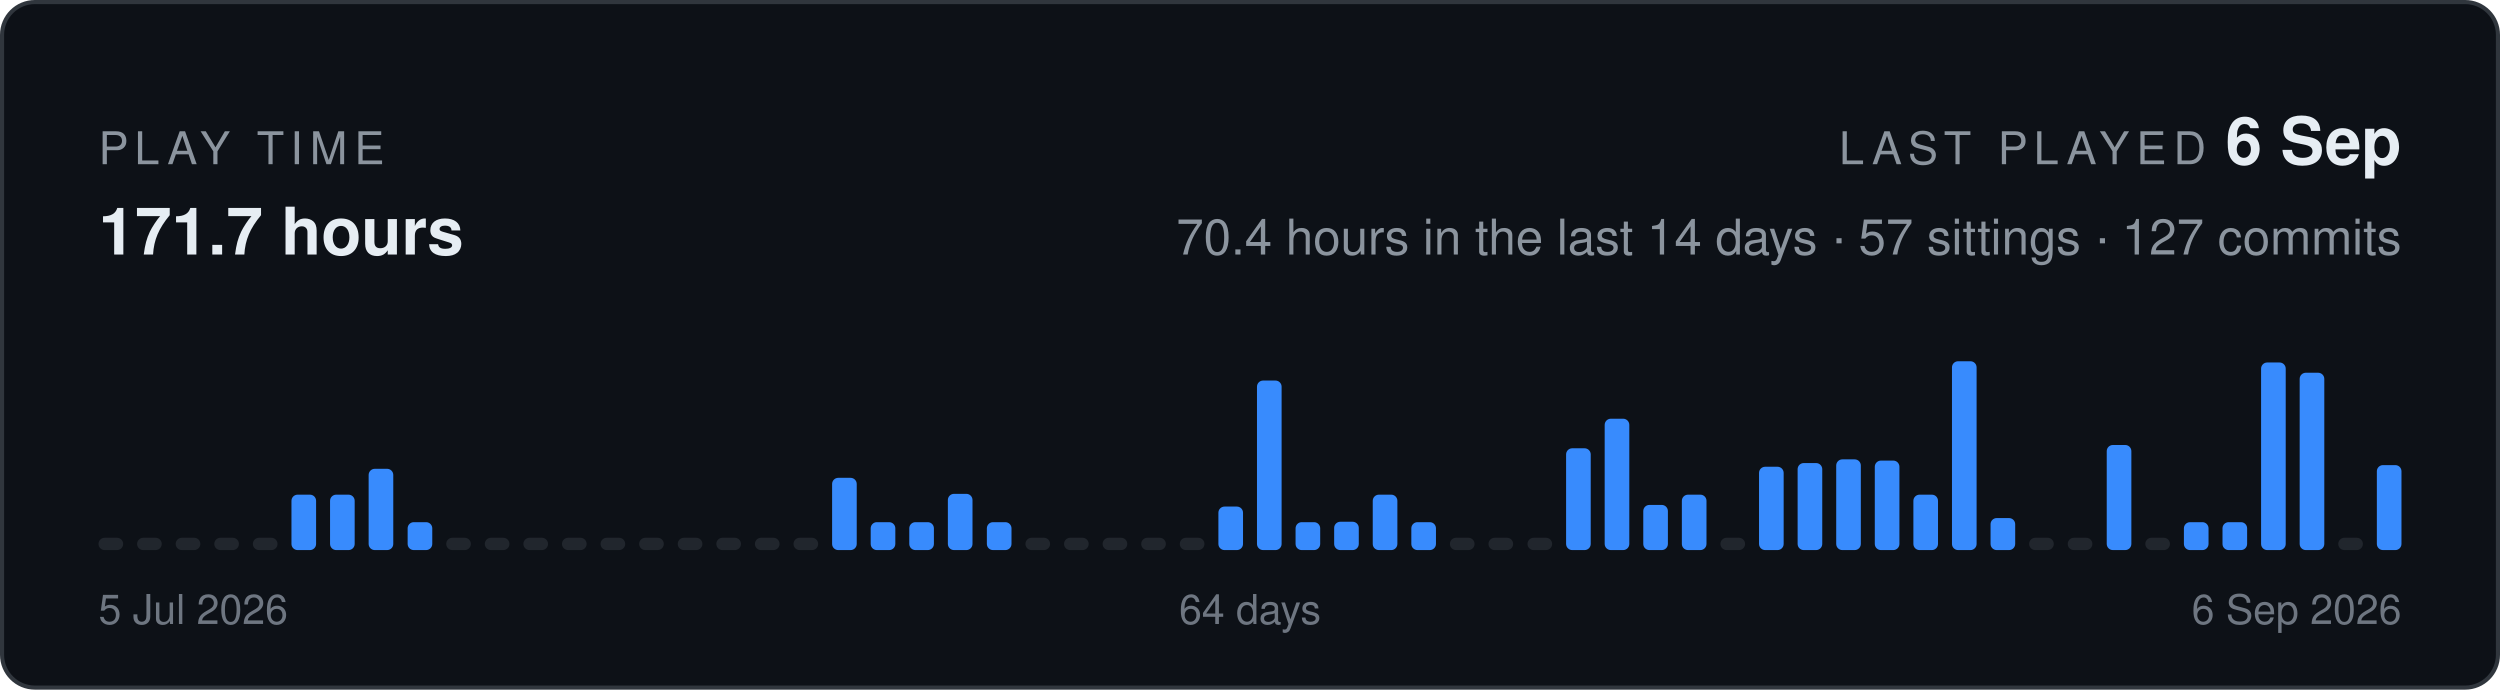
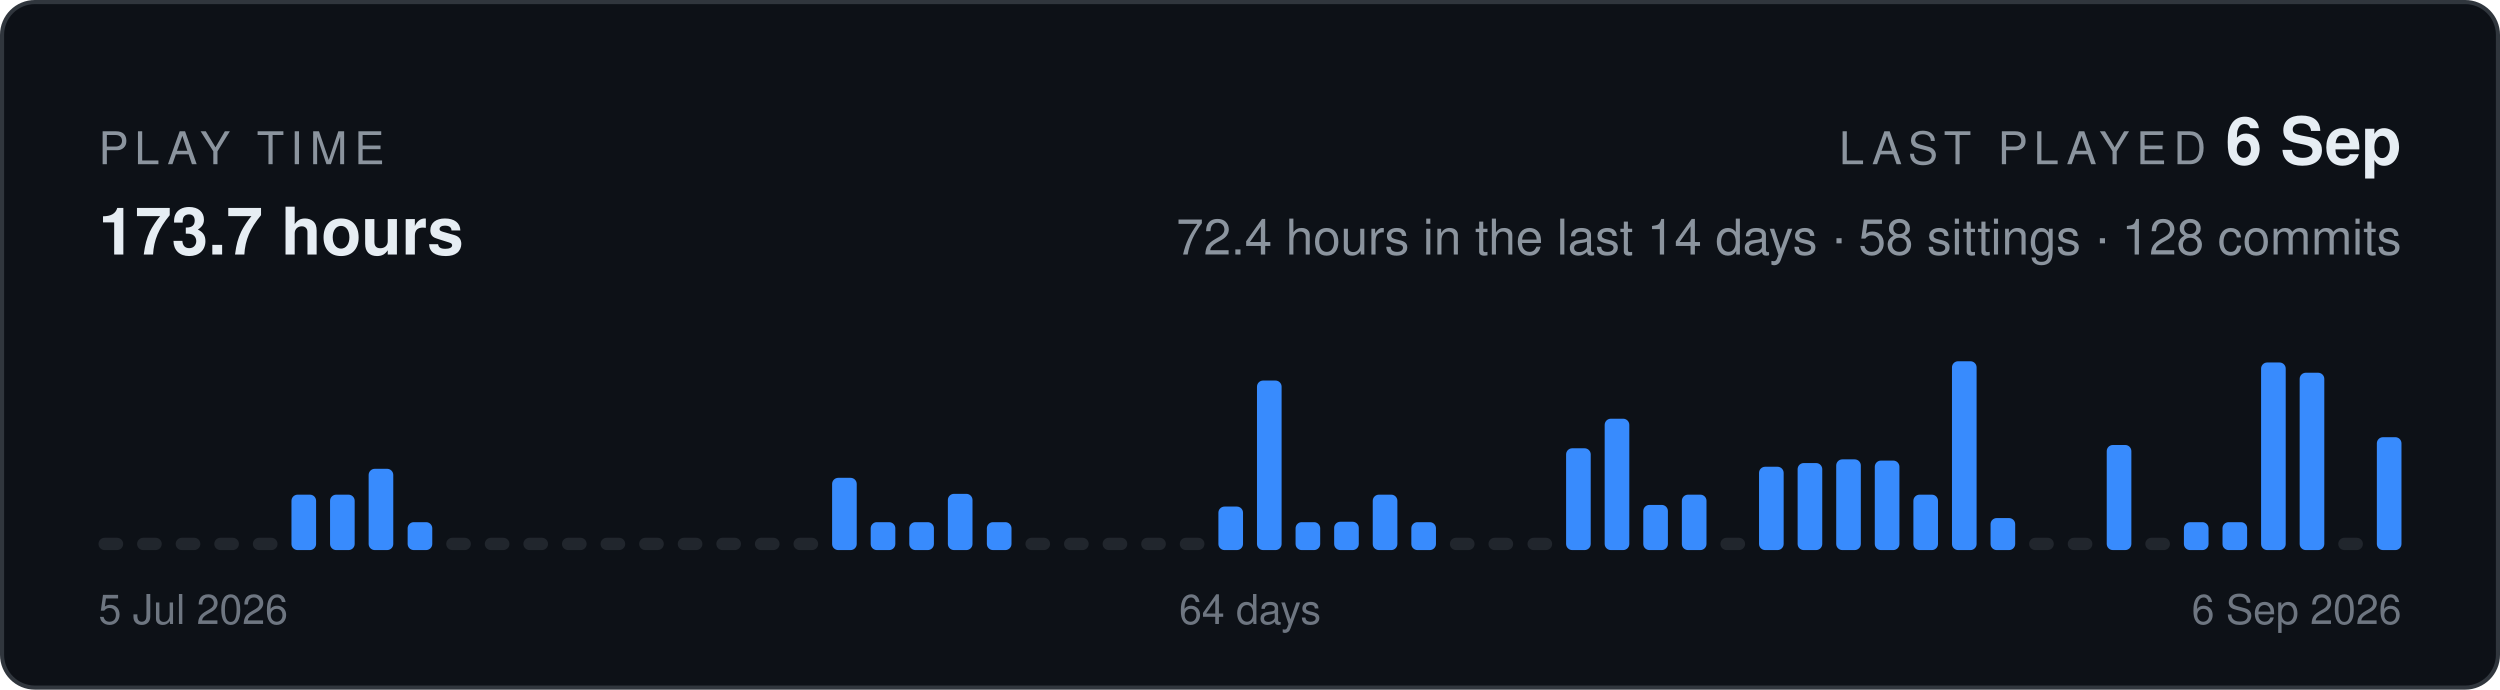
- <svg xmlns="http://www.w3.org/2000/svg" width="609" height="168" viewBox="0 0 609 168" role="img" aria-label="Play time: 171.7 hours over 127 commits, last played 6 Sep">
+ <svg xmlns="http://www.w3.org/2000/svg" width="609" height="168" viewBox="0 0 609 168" role="img" aria-label="Play time: 173.7 hours over 128 commits, last played 6 Sep">
  <style>
    .card { fill: #0d1117; stroke: #30363d }
    text { font-family: -apple-system, BlinkMacSystemFont, "Segoe UI", Helvetica, Arial, sans-serif }
    .label { font-size: 11px; letter-spacing: 1.7px; fill: #8b949e }
    .stat { font-size: 16px; font-weight: 600; letter-spacing: normal; fill: #e6edf3 }
    .note { font-size: 12px; fill: #8b949e }
    .axis { font-size: 10px; fill: #6e7681 }
    .bar { fill: #388bfd }
    .bar-quiet { fill: #21262d }
  </style>
  <rect class="card" x="0.5" y="0.5" width="608" height="167" rx="8" />
  <text class="label" x="24" y="40">PLAY TIME</text>
-   <text class="stat" x="24" y="62">171.7 hours</text>
+   <text class="stat" x="24" y="62">173.7 hours</text>
  <text class="label" x="585" y="40" text-anchor="end">LAST PLAYED <tspan class="stat">6 Sep</tspan>
  </text>
-   <text class="note" x="585" y="62" text-anchor="end">70.4 hours in the last 14 days   ·   57 sittings   ·   127 commits</text>
+   <text class="note" x="585" y="62" text-anchor="end">72.4 hours in the last 14 days   ·   58 sittings   ·   128 commits</text>
  <rect class="bar-quiet" x="24.0" y="131.0" width="6" height="3.0" rx="1.5" />
  <rect class="bar-quiet" x="33.4" y="131.0" width="6" height="3.0" rx="1.5" />
  <rect class="bar-quiet" x="42.8" y="131.0" width="6" height="3.0" rx="1.5" />
  <rect class="bar-quiet" x="52.2" y="131.0" width="6" height="3.0" rx="1.5" />
  <rect class="bar-quiet" x="61.6" y="131.0" width="6" height="3.0" rx="1.5" />
  <rect class="bar" x="71.0" y="120.5" width="6" height="13.5" rx="1.5" />
  <rect class="bar" x="80.4" y="120.5" width="6" height="13.5" rx="1.5" />
  <rect class="bar" x="89.8" y="114.2" width="6" height="19.8" rx="1.5" />
  <rect class="bar" x="99.3" y="127.2" width="6" height="6.8" rx="1.5" />
  <rect class="bar-quiet" x="108.7" y="131.0" width="6" height="3.0" rx="1.5" />
  <rect class="bar-quiet" x="118.1" y="131.0" width="6" height="3.0" rx="1.5" />
  <rect class="bar-quiet" x="127.5" y="131.0" width="6" height="3.0" rx="1.5" />
  <rect class="bar-quiet" x="136.9" y="131.0" width="6" height="3.0" rx="1.5" />
  <rect class="bar-quiet" x="146.3" y="131.0" width="6" height="3.0" rx="1.5" />
  <rect class="bar-quiet" x="155.7" y="131.0" width="6" height="3.0" rx="1.5" />
  <rect class="bar-quiet" x="165.1" y="131.0" width="6" height="3.0" rx="1.5" />
  <rect class="bar-quiet" x="174.5" y="131.0" width="6" height="3.0" rx="1.5" />
  <rect class="bar-quiet" x="183.9" y="131.0" width="6" height="3.0" rx="1.5" />
  <rect class="bar-quiet" x="193.3" y="131.0" width="6" height="3.0" rx="1.5" />
  <rect class="bar" x="202.7" y="116.4" width="6" height="17.6" rx="1.5" />
  <rect class="bar" x="212.1" y="127.2" width="6" height="6.8" rx="1.5" />
  <rect class="bar" x="221.5" y="127.2" width="6" height="6.8" rx="1.5" />
  <rect class="bar" x="230.9" y="120.3" width="6" height="13.7" rx="1.5" />
  <rect class="bar" x="240.4" y="127.2" width="6" height="6.8" rx="1.5" />
  <rect class="bar-quiet" x="249.8" y="131.0" width="6" height="3.0" rx="1.5" />
  <rect class="bar-quiet" x="259.2" y="131.0" width="6" height="3.0" rx="1.5" />
  <rect class="bar-quiet" x="268.6" y="131.0" width="6" height="3.0" rx="1.5" />
  <rect class="bar-quiet" x="278.0" y="131.0" width="6" height="3.0" rx="1.5" />
  <rect class="bar-quiet" x="287.4" y="131.0" width="6" height="3.0" rx="1.5" />
  <rect class="bar" x="296.8" y="123.4" width="6" height="10.6" rx="1.5" />
  <rect class="bar" x="306.2" y="92.7" width="6" height="41.3" rx="1.5" />
  <rect class="bar" x="315.6" y="127.2" width="6" height="6.8" rx="1.5" />
  <rect class="bar" x="325.0" y="127.1" width="6" height="6.9" rx="1.5" />
  <rect class="bar" x="334.4" y="120.5" width="6" height="13.5" rx="1.5" />
  <rect class="bar" x="343.8" y="127.2" width="6" height="6.8" rx="1.5" />
  <rect class="bar-quiet" x="353.2" y="131.0" width="6" height="3.0" rx="1.5" />
  <rect class="bar-quiet" x="362.6" y="131.0" width="6" height="3.0" rx="1.5" />
  <rect class="bar-quiet" x="372.1" y="131.0" width="6" height="3.0" rx="1.5" />
  <rect class="bar" x="381.5" y="109.2" width="6" height="24.8" rx="1.5" />
  <rect class="bar" x="390.9" y="102.0" width="6" height="32.0" rx="1.5" />
  <rect class="bar" x="400.3" y="123.0" width="6" height="11.0" rx="1.5" />
  <rect class="bar" x="409.7" y="120.5" width="6" height="13.5" rx="1.5" />
  <rect class="bar-quiet" x="419.1" y="131.0" width="6" height="3.0" rx="1.5" />
  <rect class="bar" x="428.5" y="113.7" width="6" height="20.3" rx="1.5" />
  <rect class="bar" x="437.9" y="112.8" width="6" height="21.2" rx="1.5" />
  <rect class="bar" x="447.3" y="111.9" width="6" height="22.1" rx="1.5" />
  <rect class="bar" x="456.7" y="112.2" width="6" height="21.8" rx="1.5" />
  <rect class="bar" x="466.1" y="120.5" width="6" height="13.5" rx="1.5" />
  <rect class="bar" x="475.5" y="88.0" width="6" height="46.0" rx="1.5" />
  <rect class="bar" x="484.9" y="126.2" width="6" height="7.8" rx="1.5" />
  <rect class="bar-quiet" x="494.3" y="131.0" width="6" height="3.0" rx="1.5" />
  <rect class="bar-quiet" x="503.7" y="131.0" width="6" height="3.0" rx="1.5" />
  <rect class="bar" x="513.2" y="108.4" width="6" height="25.6" rx="1.5" />
  <rect class="bar-quiet" x="522.6" y="131.0" width="6" height="3.0" rx="1.5" />
  <rect class="bar" x="532.0" y="127.2" width="6" height="6.8" rx="1.5" />
  <rect class="bar" x="541.4" y="127.2" width="6" height="6.8" rx="1.5" />
  <rect class="bar" x="550.8" y="88.3" width="6" height="45.7" rx="1.5" />
  <rect class="bar" x="560.2" y="90.8" width="6" height="43.2" rx="1.5" />
  <rect class="bar-quiet" x="569.6" y="131.0" width="6" height="3.0" rx="1.5" />
-   <rect class="bar" x="579.0" y="113.3" width="6" height="20.7" rx="1.5" />
+   <rect class="bar" x="579.0" y="106.5" width="6" height="27.5" rx="1.5" />
  <text class="axis" x="24" y="152">5 Jul 2026</text>
  <text class="axis" x="304.5" y="152" text-anchor="middle">64 days</text>
  <text class="axis" x="585" y="152" text-anchor="end">6 Sep 2026</text>
</svg>
